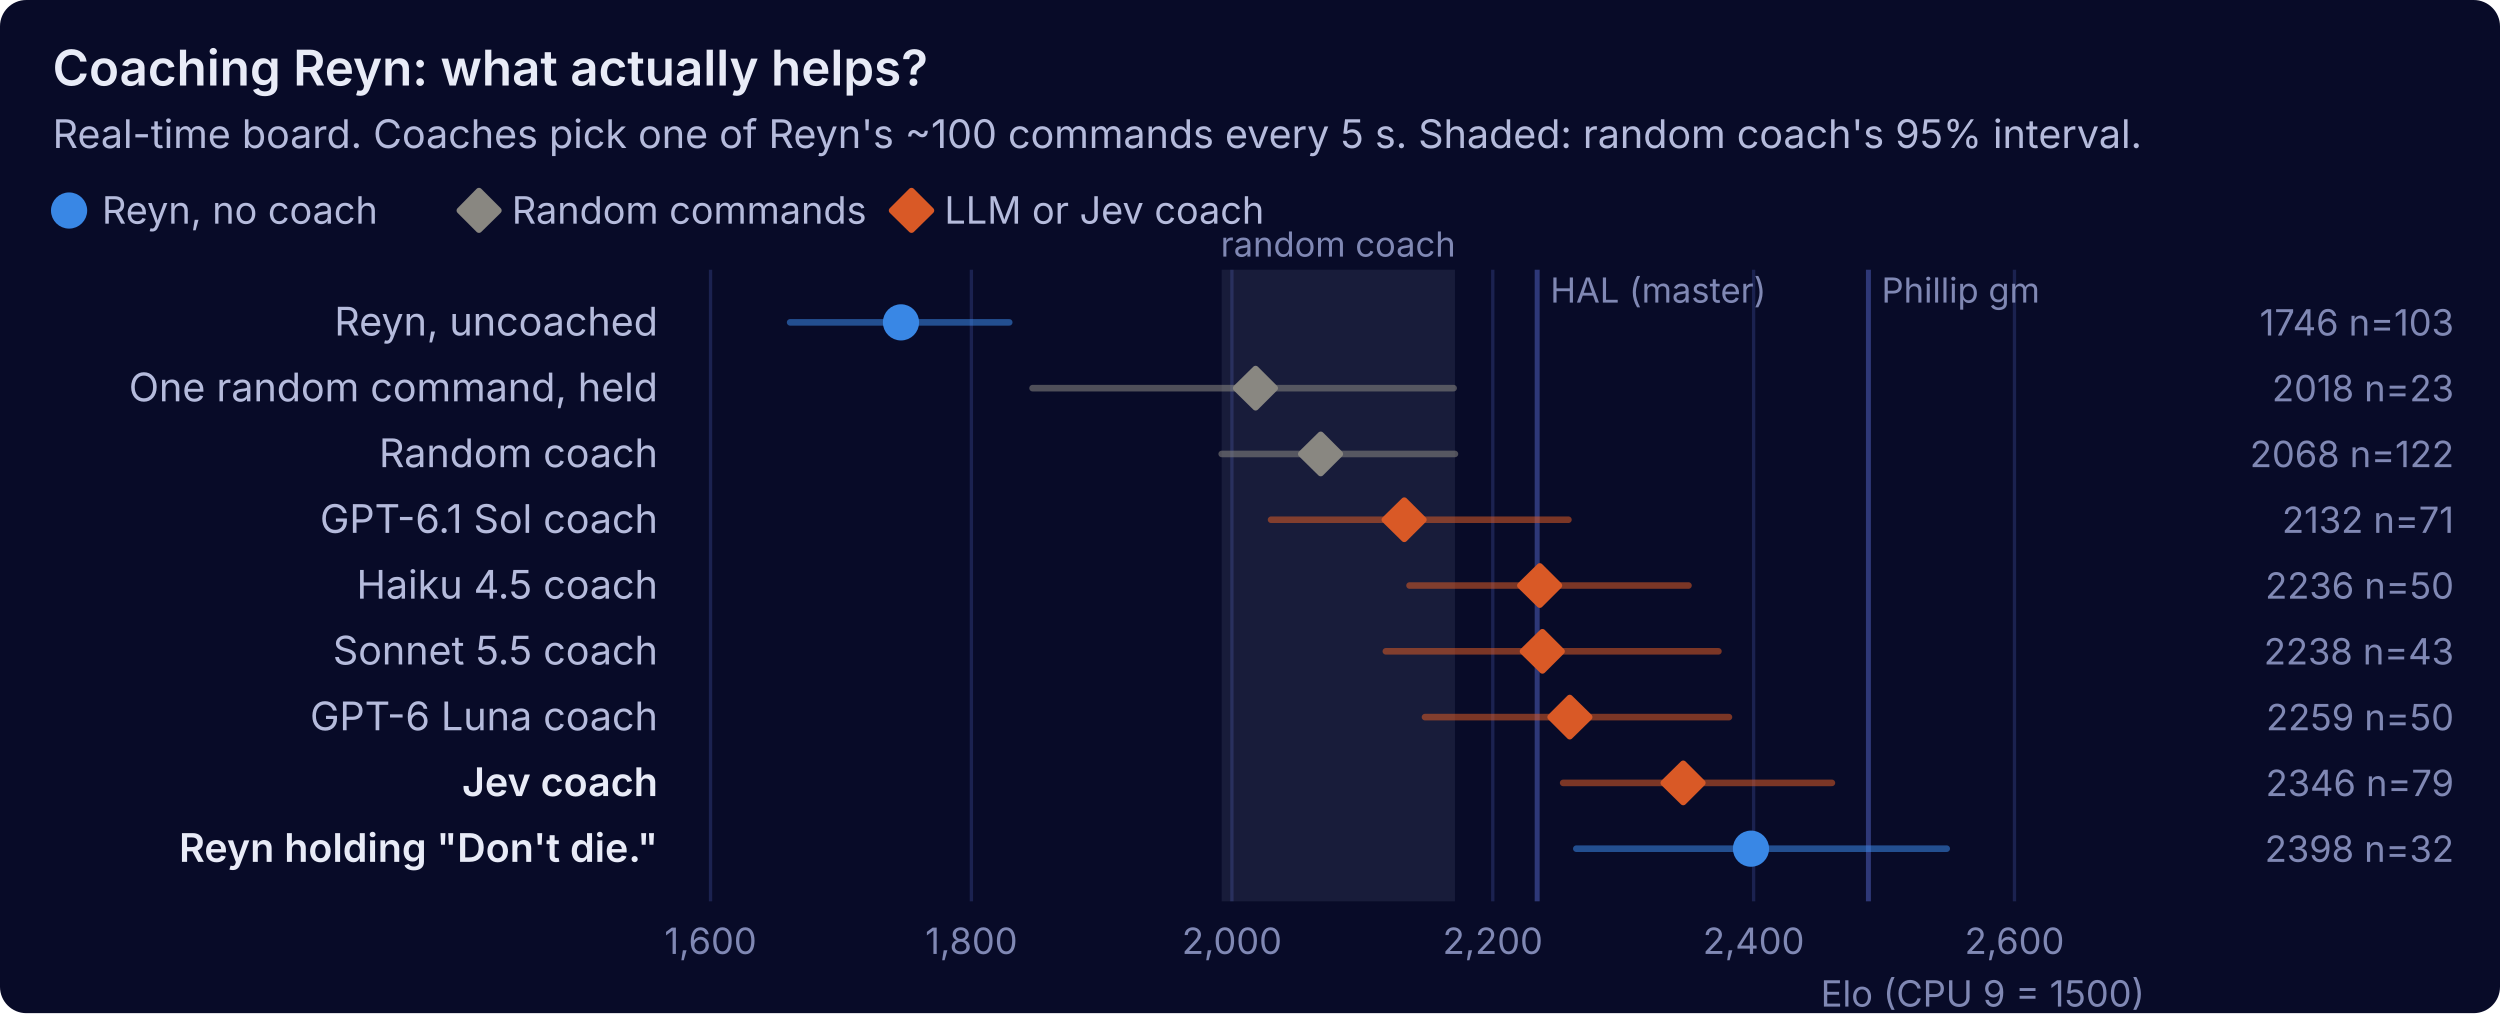
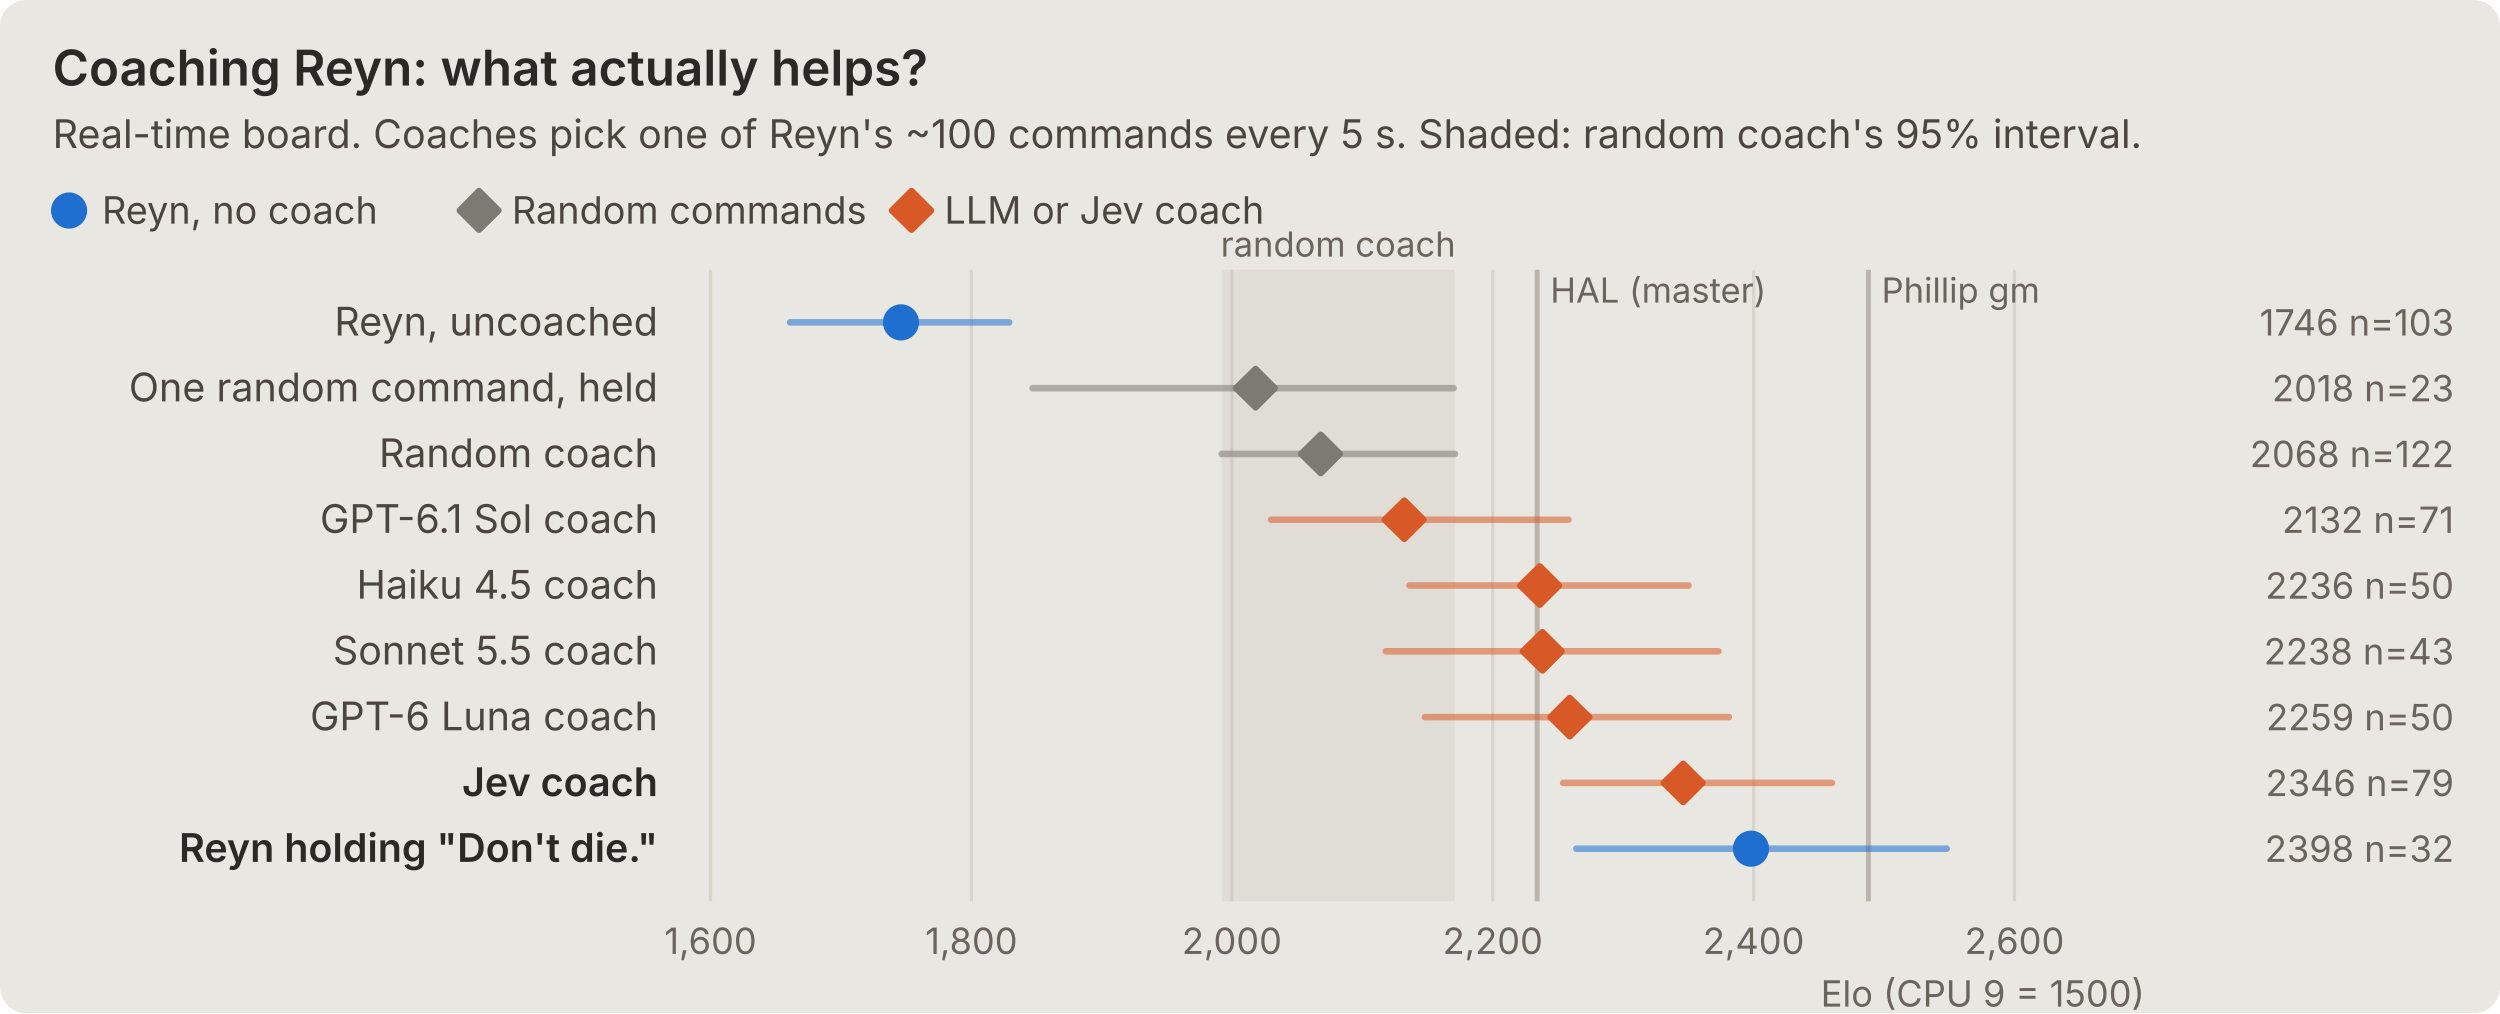
<svg xmlns="http://www.w3.org/2000/svg" viewBox="0 0 760 308" width="760" height="308" role="img" aria-label="Coaching Reyn: what actually helps?">
-   <style>text{font-family:system-ui, -apple-system, "Segoe UI", sans-serif;font-variant-numeric:tabular-nums}.bg{fill:#080b28}.ring{stroke:#080b28}.t1{fill:#e8ebf7}.t2{fill:#b5bbdc}.tm{fill:#8088b4}.grid{stroke:#1b2250}.axis{stroke:#2e3878}.band{fill:#9198c0;fill-opacity:.12}.conn{stroke:#3a4590}.c-learned{fill:#3987e5;stroke:#3987e5}.c-coach{fill:#d95926;stroke:#d95926}.c-written{fill:#199e70;stroke:#199e70}.c-llm{fill:#c98500;stroke:#c98500}.c-jev{fill:#d55181;stroke:#d55181}.c-ref{fill:#898781;stroke:#898781}.ci{fill:none;stroke-width:2;stroke-linecap:round}.hollow{fill-opacity:0}</style>
+   <style>text{font-family:system-ui, -apple-system, "Segoe UI", sans-serif;font-variant-numeric:tabular-nums}.bg{fill:#e9e7e1}.ring{stroke:#e9e7e1}.t1{fill:#2b2926}.t2{fill:#4a463f}.tm{fill:#6a655c}.grid{stroke:#d8d5cd}.axis{stroke:#b9b5ab}.band{fill:#999489;fill-opacity:.12}.conn{stroke:#a9a59a}.c-learned{fill:#1f6fd1;stroke:#1f6fd1}.c-coach{fill:#d95926;stroke:#d95926}.c-written{fill:#199e70;stroke:#199e70}.c-llm{fill:#a66d00;stroke:#a66d00}.c-jev{fill:#d55181;stroke:#d55181}.c-ref{fill:#7d7a73;stroke:#7d7a73}.ci{fill:none;stroke-width:2;stroke-linecap:round}.hollow{fill-opacity:0}</style>
  <rect class="bg" x="0" y="0" width="760" height="308" rx="8" />
  <text x="16.0" y="26.0" class="t1" font-size="15" text-anchor="start" font-weight="600">Coaching Reyn: what actually helps?</text>
  <text x="16.0" y="45.0" class="t2" font-size="12" text-anchor="start">Real-time board. Coaches pick one of Reyn's ~100 commands every 5 s. Shaded: random coach's 95% interval.</text>
  <circle cx="21.0" cy="64.0" r="4.5" class="c-learned ring" stroke-width="2" />
  <text x="31.0" y="68.0" class="t2" font-size="11.5" text-anchor="start">Reyn, no coach</text>
  <polygon points="145.6,58.1 151.5,64.0 145.6,69.8 139.8,64.0" class="c-ref ring" stroke-width="2" stroke-linejoin="round" />
  <text x="155.6" y="68.0" class="t2" font-size="11.5" text-anchor="start">Random commands</text>
  <polygon points="277.1,58.1 283.0,64.0 277.1,69.8 271.2,64.0" class="c-coach ring" stroke-width="2" stroke-linejoin="round" />
  <text x="287.1" y="68.0" class="t2" font-size="11.5" text-anchor="start">LLM or Jev coach</text>
  <line x1="216.0" x2="216.0" y1="82" y2="274" class="grid" stroke-width="1" />
  <text x="216.0" y="290.0" class="tm" font-size="11" text-anchor="middle">1,600</text>
  <line x1="295.3" x2="295.3" y1="82" y2="274" class="grid" stroke-width="1" />
  <text x="295.3" y="290.0" class="tm" font-size="11" text-anchor="middle">1,800</text>
  <line x1="374.5" x2="374.5" y1="82" y2="274" class="grid" stroke-width="1" />
  <text x="374.5" y="290.0" class="tm" font-size="11" text-anchor="middle">2,000</text>
  <line x1="453.8" x2="453.8" y1="82" y2="274" class="grid" stroke-width="1" />
  <text x="453.8" y="290.0" class="tm" font-size="11" text-anchor="middle">2,200</text>
  <line x1="533.1" x2="533.1" y1="82" y2="274" class="grid" stroke-width="1" />
  <text x="533.1" y="290.0" class="tm" font-size="11" text-anchor="middle">2,400</text>
  <line x1="612.4" x2="612.4" y1="82" y2="274" class="grid" stroke-width="1" />
  <text x="612.4" y="290.0" class="tm" font-size="11" text-anchor="middle">2,600</text>
  <text x="652.0" y="306.0" class="tm" font-size="11" text-anchor="end">Elo (CPU 9 = 1500)</text>
  <rect x="371.4" y="82" width="70.9" height="192" class="band" />
  <text x="406.8" y="78.0" class="tm" font-size="10.5" text-anchor="middle">random coach</text>
  <line x1="467.3" x2="467.3" y1="82" y2="274" class="axis" stroke-width="1.5" />
  <text x="471.3" y="92.0" class="tm" font-size="10.5" text-anchor="start">HAL (master)</text>
  <line x1="568.0" x2="568.0" y1="82" y2="274" class="axis" stroke-width="1.5" />
  <text x="572.0" y="92.0" class="tm" font-size="10.5" text-anchor="start">Phillip gm</text>
  <text x="200.0" y="102.0" class="t2" font-size="12" text-anchor="end">Reyn, uncoached</text>
  <line x1="240.2" x2="306.8" y1="98.0" y2="98.0" class="ci c-learned" stroke-opacity=".55" />
  <circle cx="273.9" cy="98.0" r="4.5" class="c-learned ring" stroke-width="2" />
  <text x="746.0" y="102.0" class="tm" font-size="11" text-anchor="end">1746  n=103</text>
  <text x="200.0" y="122.0" class="t2" font-size="12" text-anchor="end">One random command, held</text>
  <line x1="313.9" x2="441.9" y1="118.0" y2="118.0" class="ci c-ref" stroke-opacity=".55" />
  <polygon points="381.7,112.2 387.5,118.0 381.7,123.8 375.8,118.0" class="c-ref ring" stroke-width="2" stroke-linejoin="round" />
  <text x="746.0" y="122.0" class="tm" font-size="11" text-anchor="end">2018  n=23</text>
  <text x="200.0" y="142.0" class="t2" font-size="12" text-anchor="end">Random coach</text>
  <line x1="371.4" x2="442.3" y1="138.0" y2="138.0" class="ci c-ref" stroke-opacity=".55" />
  <polygon points="401.5,132.2 407.3,138.0 401.5,143.8 395.6,138.0" class="c-ref ring" stroke-width="2" stroke-linejoin="round" />
  <text x="746.0" y="142.0" class="tm" font-size="11" text-anchor="end">2068  n=122</text>
  <text x="200.0" y="162.0" class="t2" font-size="12" text-anchor="end">GPT-6.1 Sol coach</text>
  <line x1="386.4" x2="476.8" y1="158.0" y2="158.0" class="ci c-coach" stroke-opacity=".55" />
  <polygon points="426.9,152.2 432.7,158.0 426.9,163.8 421.0,158.0" class="c-coach ring" stroke-width="2" stroke-linejoin="round" />
  <text x="746.0" y="162.0" class="tm" font-size="11" text-anchor="end">2132  n=71</text>
  <text x="200.0" y="182.0" class="t2" font-size="12" text-anchor="end">Haiku 4.5 coach</text>
  <line x1="428.5" x2="513.3" y1="178.0" y2="178.0" class="ci c-coach" stroke-opacity=".55" />
  <polygon points="468.1,172.2 473.9,178.0 468.1,183.8 462.2,178.0" class="c-coach ring" stroke-width="2" stroke-linejoin="round" />
  <text x="746.0" y="182.0" class="tm" font-size="11" text-anchor="end">2236  n=50</text>
  <text x="200.0" y="202.0" class="t2" font-size="12" text-anchor="end">Sonnet 5.5 coach</text>
  <line x1="421.3" x2="522.4" y1="198.0" y2="198.0" class="ci c-coach" stroke-opacity=".55" />
  <polygon points="468.9,192.2 474.7,198.0 468.9,203.8 463.0,198.0" class="c-coach ring" stroke-width="2" stroke-linejoin="round" />
  <text x="746.0" y="202.0" class="tm" font-size="11" text-anchor="end">2238  n=43</text>
  <text x="200.0" y="222.0" class="t2" font-size="12" text-anchor="end">GPT-6 Luna coach</text>
  <line x1="433.2" x2="525.6" y1="218.0" y2="218.0" class="ci c-coach" stroke-opacity=".55" />
  <polygon points="477.2,212.2 483.1,218.0 477.2,223.8 471.4,218.0" class="c-coach ring" stroke-width="2" stroke-linejoin="round" />
  <text x="746.0" y="222.0" class="tm" font-size="11" text-anchor="end">2259  n=50</text>
  <text x="200.0" y="242.0" class="t1" font-size="12" text-anchor="end" font-weight="600">Jev coach</text>
  <line x1="475.2" x2="556.9" y1="238.0" y2="238.0" class="ci c-coach" stroke-opacity=".55" />
  <polygon points="511.7,232.2 517.5,238.0 511.7,243.8 505.8,238.0" class="c-coach ring" stroke-width="2" stroke-linejoin="round" />
  <text x="746.0" y="242.0" class="tm" font-size="11" text-anchor="end">2346  n=79</text>
  <text x="200.0" y="262.0" class="t1" font-size="12" text-anchor="end" font-weight="600">Reyn holding "Don't die."</text>
  <line x1="479.2" x2="591.8" y1="258.0" y2="258.0" class="ci c-learned" stroke-opacity=".55" />
  <circle cx="532.3" cy="258.0" r="4.5" class="c-learned ring" stroke-width="2" />
  <text x="746.0" y="262.0" class="tm" font-size="11" text-anchor="end">2398  n=32</text>
</svg>
